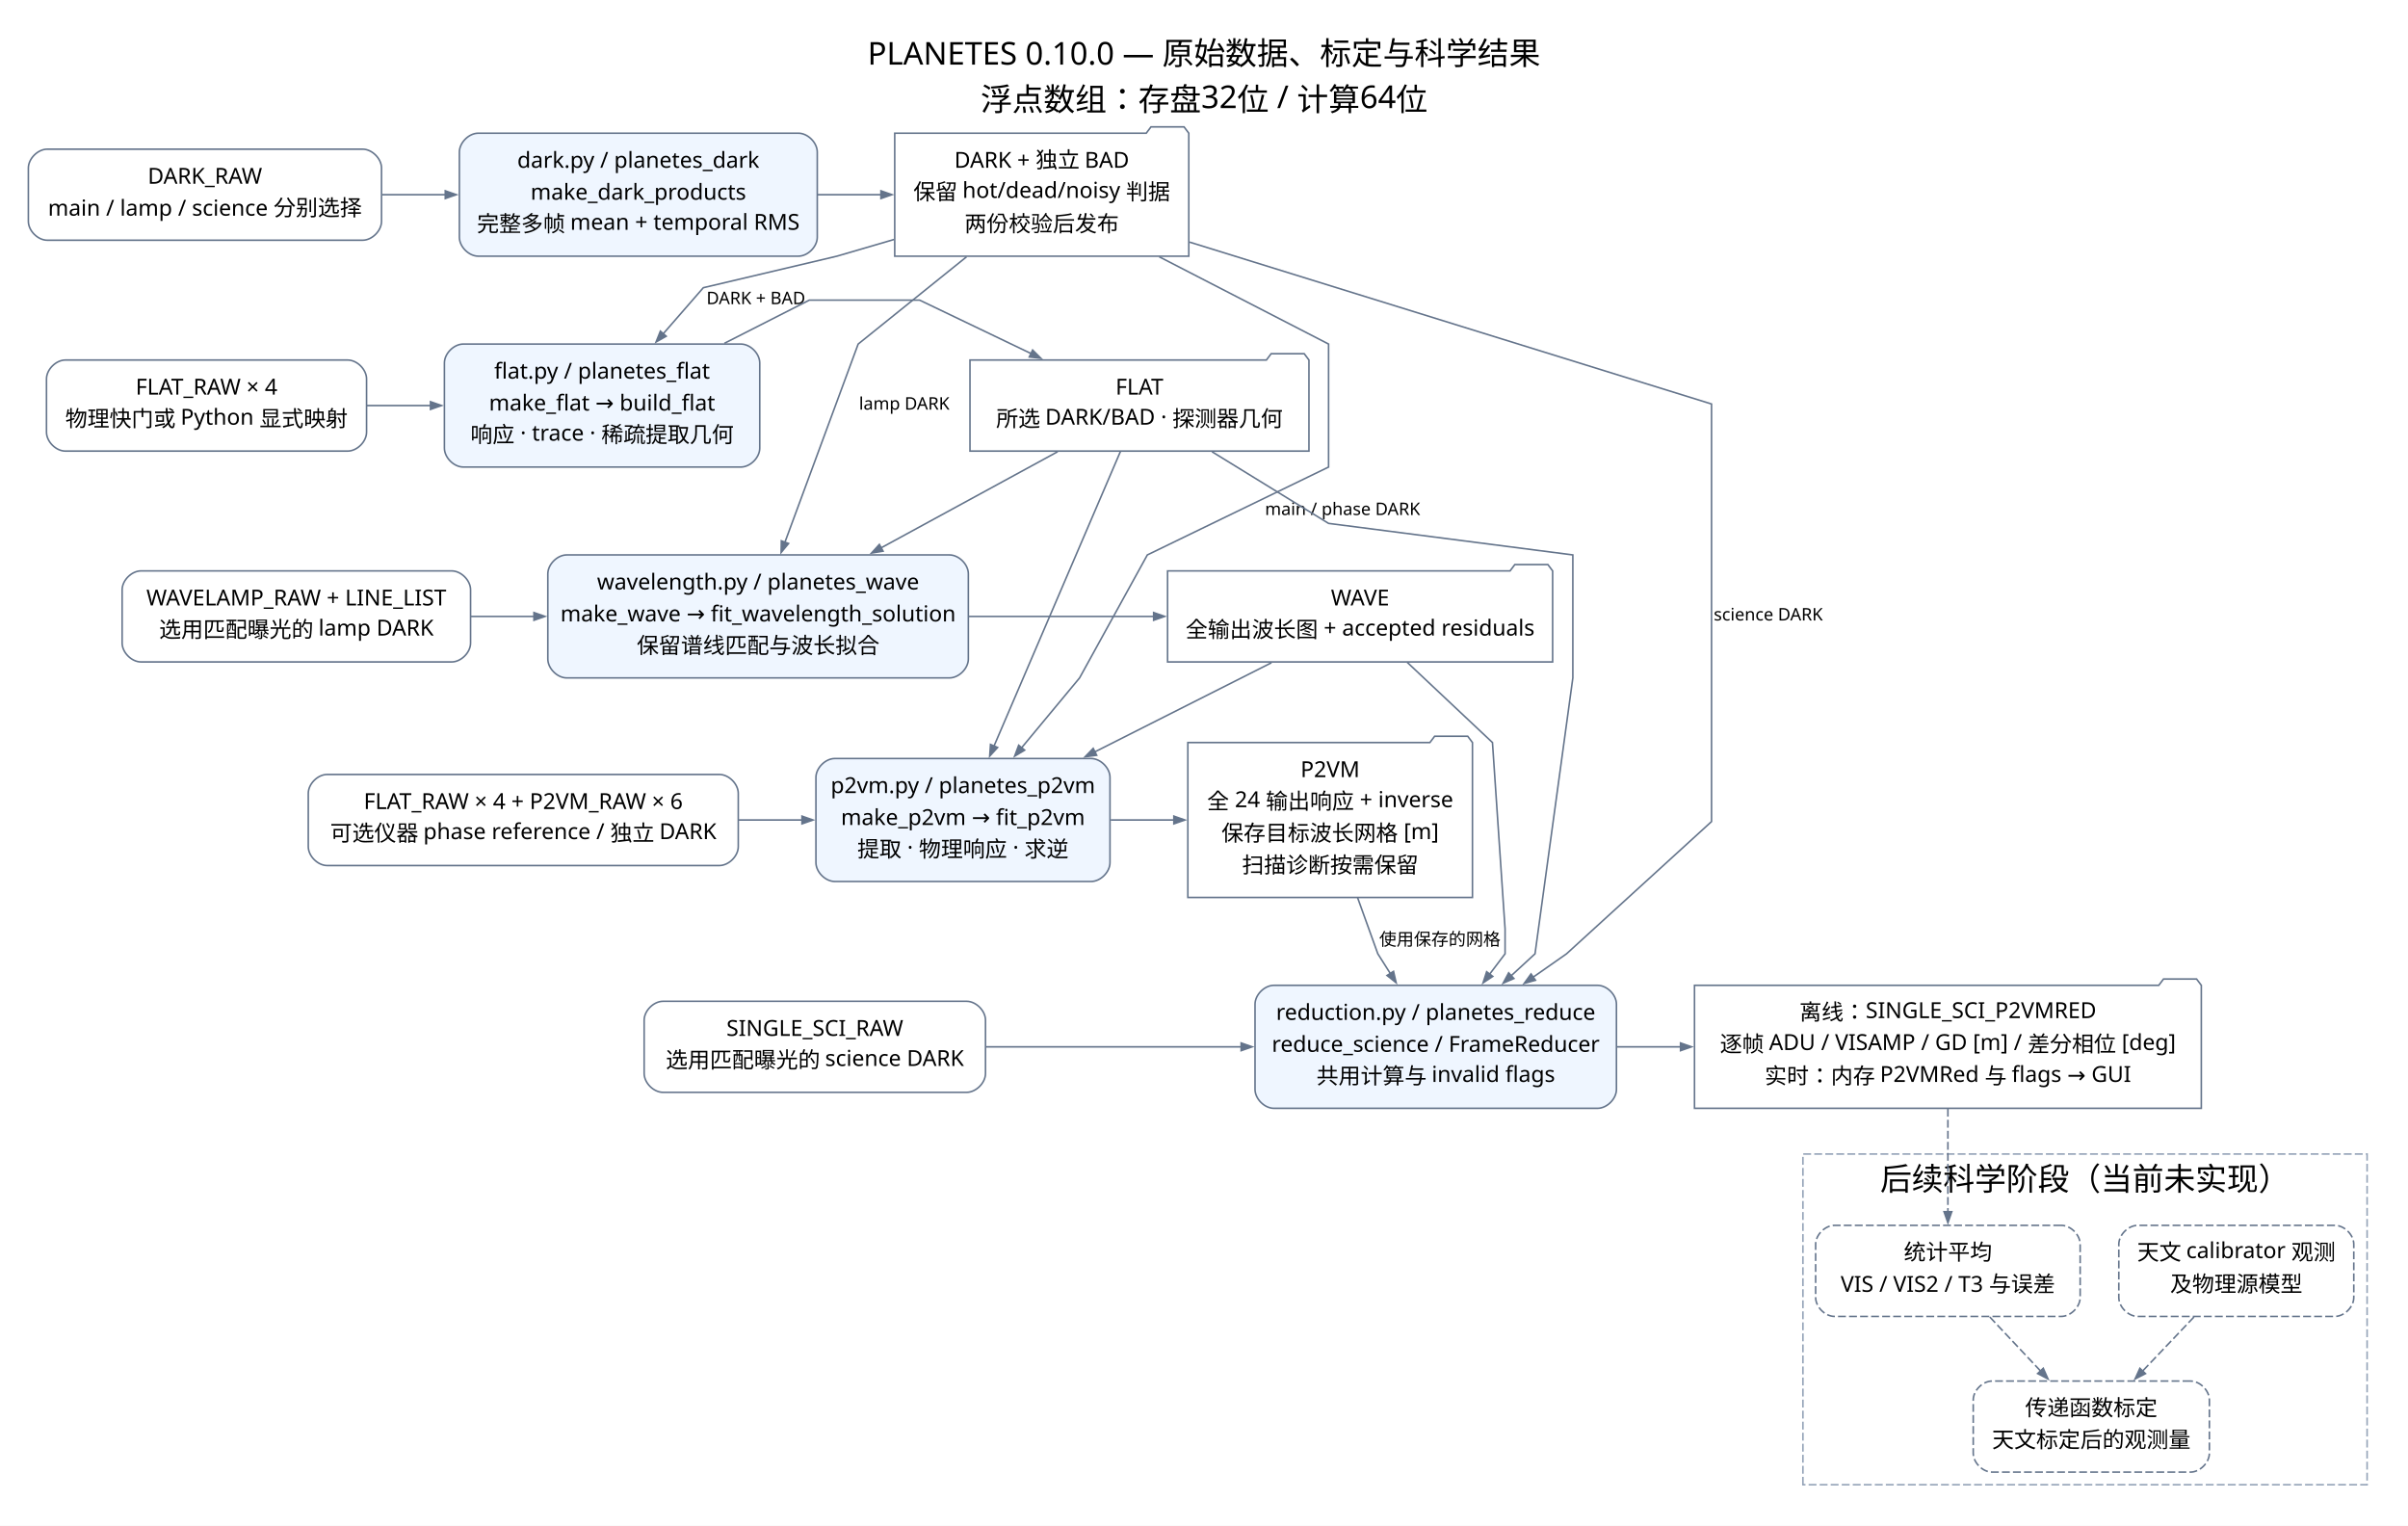
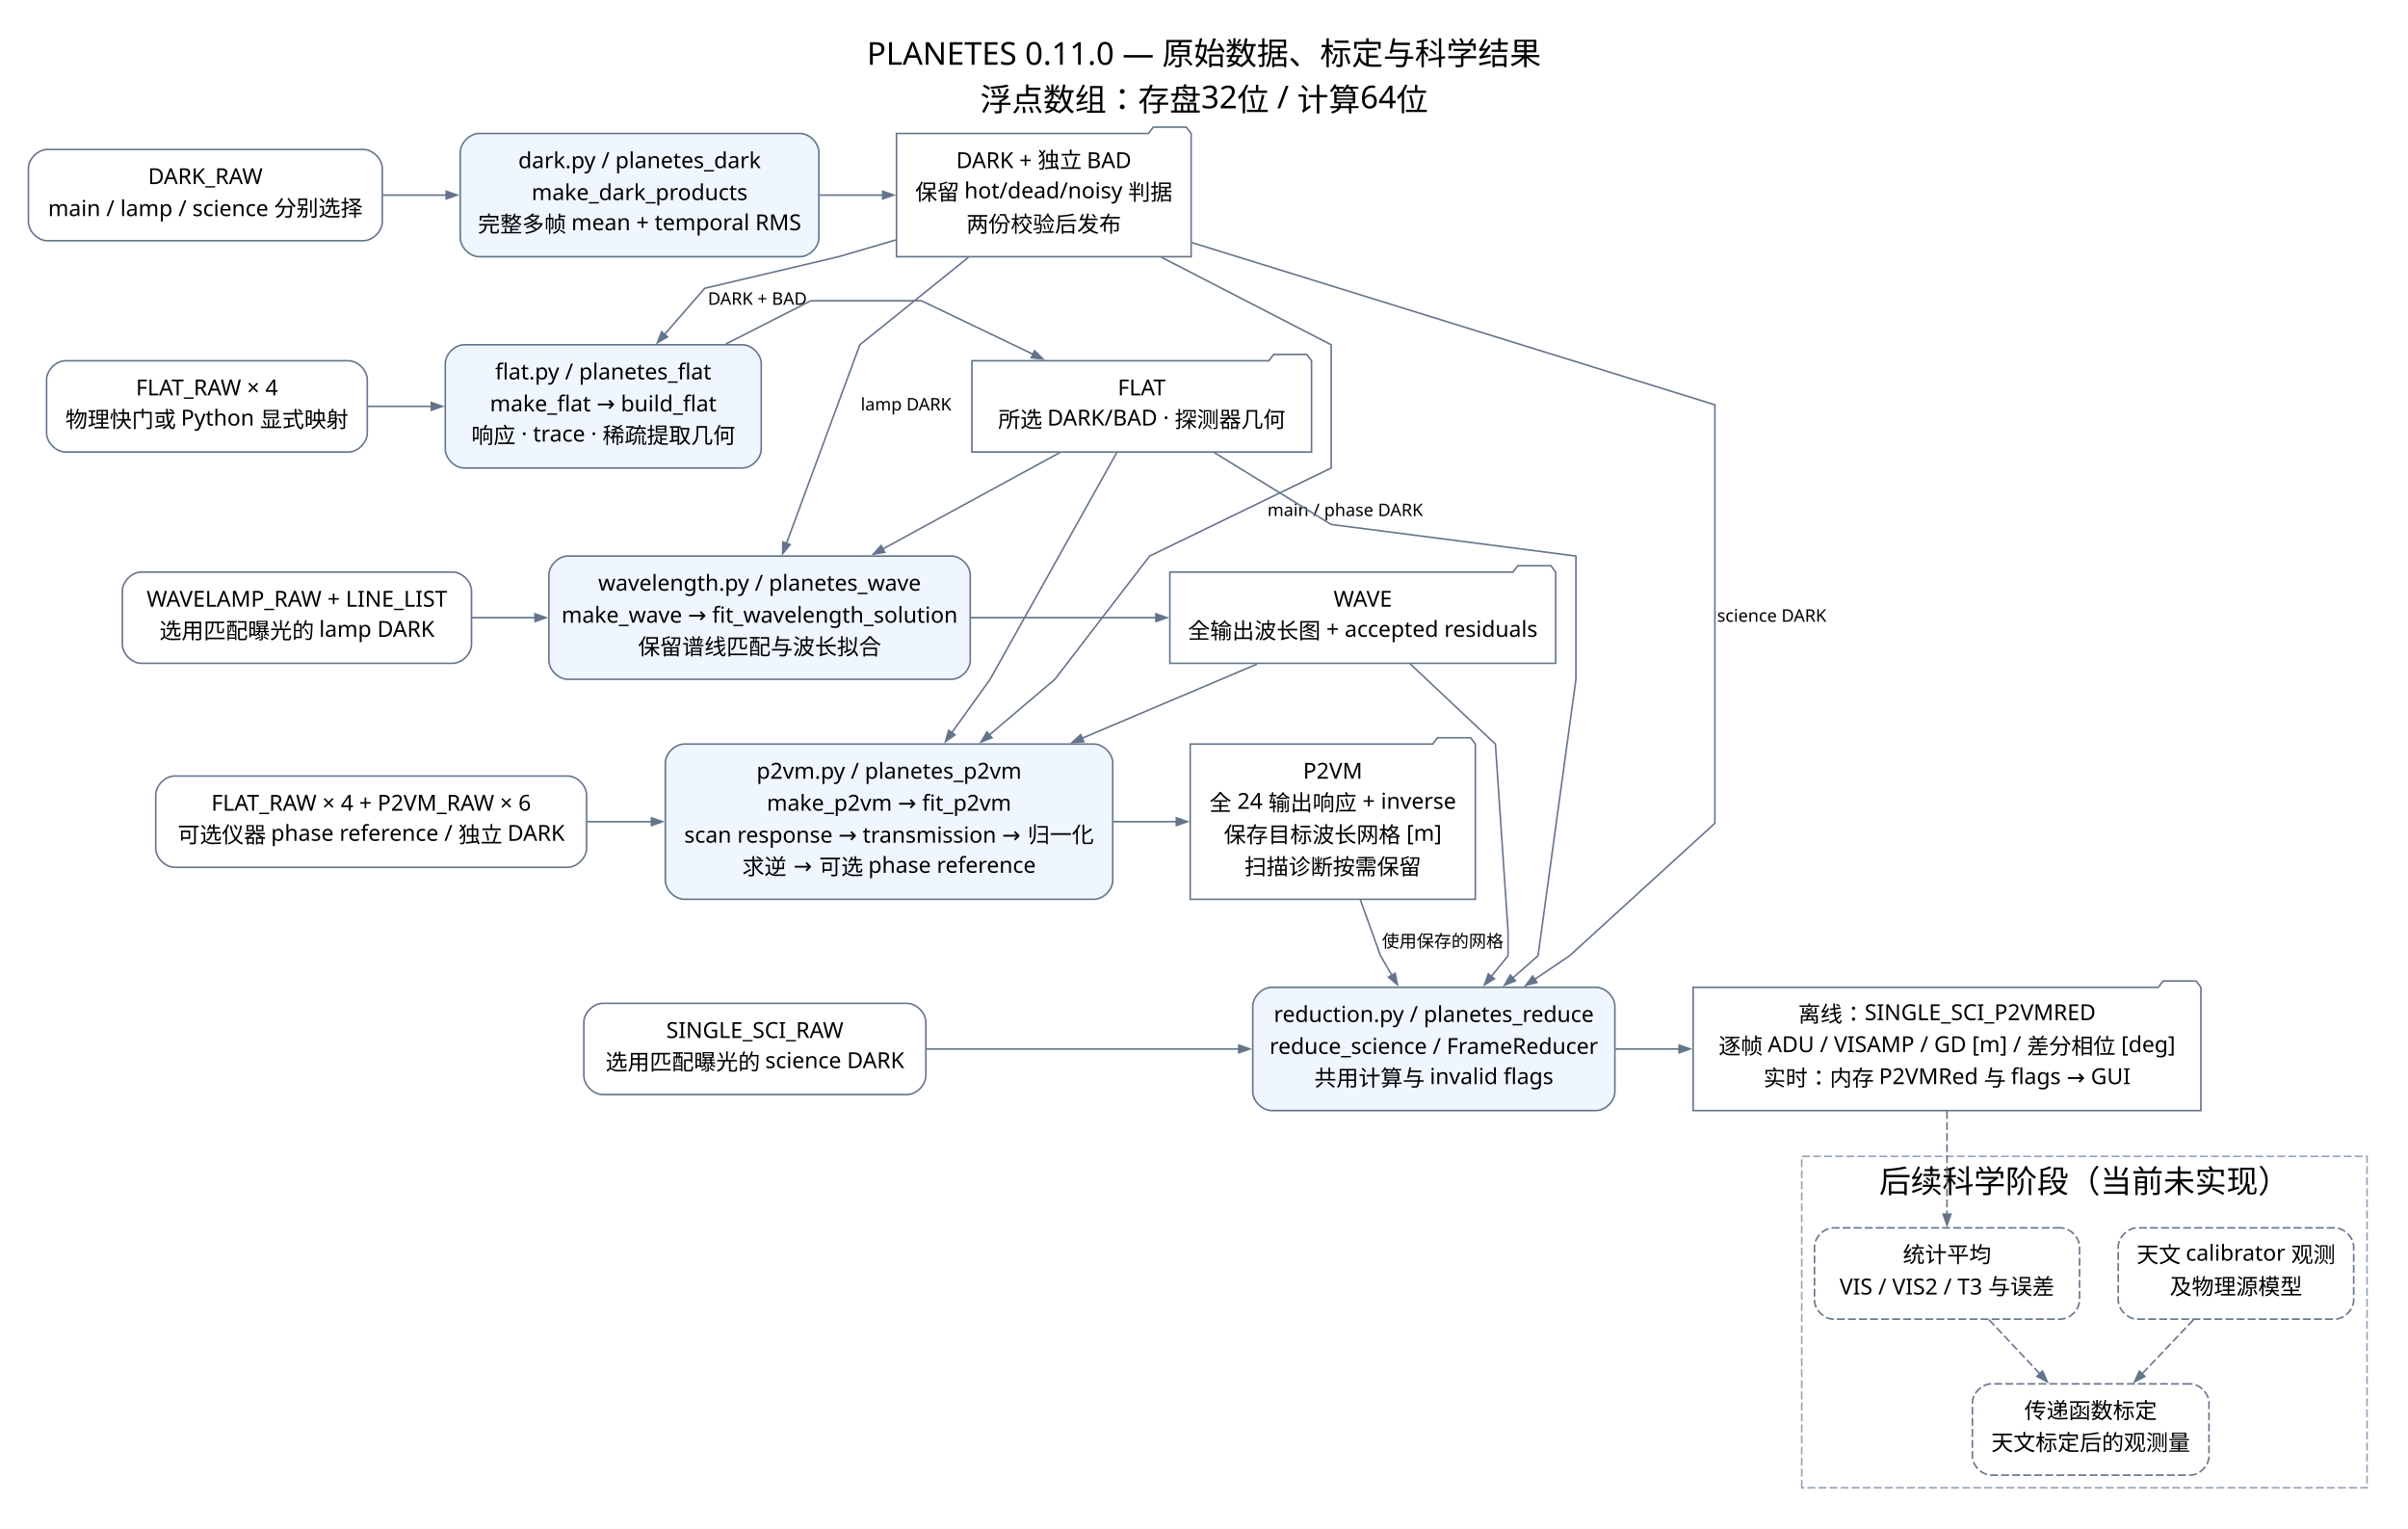
- <svg xmlns="http://www.w3.org/2000/svg" width="1528pt" height="968pt" viewBox="0.00 0.00 1528.00 968.00">
+ <svg xmlns="http://www.w3.org/2000/svg" width="1525pt" height="968pt" viewBox="0.00 0.00 1525.00 968.00">
  <g id="graph0" class="graph" transform="scale(1 1) rotate(0) translate(18 949.96)">
-     <polygon fill="white" stroke="none" points="-18,18 -18,-949.96 1510.05,-949.96 1510.05,18 -18,18" />
-     <text xml:space="preserve" text-anchor="middle" x="746.02" y="-908.96" font-family="PingFang SC" font-size="20.00">PLANETES 0.10.0 — 原始数据、标定与科学结果</text>
-     <text xml:space="preserve" text-anchor="middle" x="746.02" y="-879.71" font-family="PingFang SC" font-size="20.00">浮点数组：存盘32位 / 计算64位</text>
+     <polygon fill="white" stroke="none" points="-18,18 -18,-949.96 1507.05,-949.96 1507.05,18 -18,18" />
+     <text xml:space="preserve" text-anchor="middle" x="744.52" y="-908.96" font-family="PingFang SC" font-size="20.00">PLANETES 0.11.0 — 原始数据、标定与科学结果</text>
+     <text xml:space="preserve" text-anchor="middle" x="744.52" y="-879.71" font-family="PingFang SC" font-size="20.00">浮点数组：存盘32位 / 计算64位</text>
    <g id="clust6" class="cluster">
-       <polygon fill="white" stroke="#94a3b8" stroke-dasharray="5,2" points="1126.05,-8 1126.05,-217.81 1484.05,-217.81 1484.05,-8 1126.05,-8" />
-       <text xml:space="preserve" text-anchor="middle" x="1305.05" y="-194.81" font-family="PingFang SC" font-size="20.00">后续科学阶段（当前未实现）</text>
+       <polygon fill="white" stroke="#94a3b8" stroke-dasharray="5,2" points="1123.05,-8 1123.05,-217.81 1481.05,-217.81 1481.05,-8 1123.05,-8" />
+       <text xml:space="preserve" text-anchor="middle" x="1302.05" y="-194.81" font-family="PingFang SC" font-size="20.00">后续科学阶段（当前未实现）</text>
    </g>
    <g id="node1" class="node">
      <path fill="none" stroke="#64748b" d="M212.1,-855.33C212.1,-855.33 12,-855.33 12,-855.33 6,-855.33 0,-849.33 0,-843.33 0,-843.33 0,-809.55 0,-809.55 0,-803.55 6,-797.55 12,-797.55 12,-797.55 212.1,-797.55 212.1,-797.55 218.1,-797.55 224.1,-803.55 224.1,-809.55 224.1,-809.55 224.1,-843.33 224.1,-843.33 224.1,-849.33 218.1,-855.33 212.1,-855.33" />
      <text xml:space="preserve" text-anchor="middle" x="112.05" y="-833.39" font-family="PingFang SC" font-size="14.00">DARK_RAW</text>
      <text xml:space="preserve" text-anchor="middle" x="112.05" y="-813.14" font-family="PingFang SC" font-size="14.00">main / lamp / science 分别选择</text>
    </g>
    <g id="node2" class="node">
      <path fill="#eff6ff" stroke="#64748b" d="M488.6,-865.46C488.6,-865.46 285.5,-865.46 285.5,-865.46 279.5,-865.46 273.5,-859.46 273.5,-853.46 273.5,-853.46 273.5,-799.43 273.5,-799.43 273.5,-793.43 279.5,-787.43 285.5,-787.43 285.5,-787.43 488.6,-787.43 488.6,-787.43 494.6,-787.43 500.6,-793.43 500.6,-799.43 500.6,-799.43 500.6,-853.46 500.6,-853.46 500.6,-859.46 494.6,-865.46 488.6,-865.46" />
      <text xml:space="preserve" text-anchor="middle" x="387.05" y="-843.52" font-family="PingFang SC" font-size="14.00">dark.py / planetes_dark</text>
      <text xml:space="preserve" text-anchor="middle" x="387.05" y="-823.27" font-family="PingFang SC" font-size="14.00">make_dark_products</text>
      <text xml:space="preserve" text-anchor="middle" x="387.05" y="-803.02" font-family="PingFang SC" font-size="14.00">完整多帧 mean + temporal RMS</text>
    </g>
    <g id="edge1" class="edge">
      <path fill="none" stroke="#64748b" d="M224.52,-826.44C236.39,-826.44 251.5,-826.44 264.71,-826.44" />
      <polygon fill="#64748b" stroke="#64748b" points="264.55,-828.9 271.55,-826.45 264.55,-824 264.55,-828.9" />
    </g>
    <g id="node4" class="node">
      <path fill="none" stroke="#64748b" d="M202.6,-721.55C202.6,-721.55 23.5,-721.55 23.5,-721.55 17.5,-721.55 11.5,-715.55 11.5,-709.55 11.5,-709.55 11.5,-675.77 11.5,-675.77 11.5,-669.77 17.5,-663.77 23.5,-663.77 23.5,-663.77 202.6,-663.77 202.6,-663.77 208.6,-663.77 214.6,-669.77 214.6,-675.77 214.6,-675.77 214.6,-709.55 214.6,-709.55 214.6,-715.55 208.6,-721.55 202.6,-721.55" />
      <text xml:space="preserve" text-anchor="middle" x="113.05" y="-699.62" font-family="PingFang SC" font-size="14.00">FLAT_RAW × 4</text>
      <text xml:space="preserve" text-anchor="middle" x="113.05" y="-679.37" font-family="PingFang SC" font-size="14.00">物理快门或 Python 显式映射</text>
    </g>
    <g id="node3" class="node">
      <polygon fill="none" stroke="#64748b" points="736.35,-865.46 733.35,-869.46 712.35,-869.46 709.35,-865.46 549.75,-865.46 549.75,-787.43 736.35,-787.43 736.35,-865.46" />
      <text xml:space="preserve" text-anchor="middle" x="643.05" y="-843.52" font-family="PingFang SC" font-size="14.00">DARK + 独立 BAD</text>
      <text xml:space="preserve" text-anchor="middle" x="643.05" y="-823.27" font-family="PingFang SC" font-size="14.00">保留 hot/dead/noisy 判据</text>
      <text xml:space="preserve" text-anchor="middle" x="643.05" y="-803.02" font-family="PingFang SC" font-size="14.00">两份校验后发布</text>
    </g>
    <g id="edge2" class="edge">
      <path fill="none" stroke="#64748b" d="M500.8,-826.44C514.26,-826.44 529.87,-826.44 541.33,-826.44" />
      <polygon fill="#64748b" stroke="#64748b" points="541,-828.9 548,-826.45 541,-824 541,-828.9" />
    </g>
    <g id="node5" class="node">
      <path fill="#eff6ff" stroke="#64748b" d="M452.1,-731.68C452.1,-731.68 276,-731.68 276,-731.68 270,-731.68 264,-725.68 264,-719.68 264,-719.68 264,-665.65 264,-665.65 264,-659.65 270,-653.65 276,-653.65 276,-653.65 452.1,-653.65 452.1,-653.65 458.1,-653.65 464.1,-659.65 464.1,-665.65 464.1,-665.65 464.1,-719.68 464.1,-719.68 464.1,-725.68 458.1,-731.68 452.1,-731.68" />
      <text xml:space="preserve" text-anchor="middle" x="364.05" y="-709.74" font-family="PingFang SC" font-size="14.00">flat.py / planetes_flat</text>
      <text xml:space="preserve" text-anchor="middle" x="364.05" y="-689.49" font-family="PingFang SC" font-size="14.00">make_flat → build_flat</text>
      <text xml:space="preserve" text-anchor="middle" x="364.05" y="-669.24" font-family="PingFang SC" font-size="14.00">响应 · trace · 稀疏提取几何</text>
    </g>
    <g id="edge11" class="edge">
      <path fill="none" stroke="#64748b" d="M549.26,-798.02C528.76,-792.02 513.05,-787.43 513.05,-787.43 513.05,-787.43 428.3,-767.43 428.3,-767.43 428.3,-767.43 416.36,-753.72 402.78,-738.13" />
      <polygon fill="#64748b" stroke="#64748b" points="404.74,-736.65 398.3,-732.99 401.05,-739.87 404.74,-736.65" />
      <text xml:space="preserve" text-anchor="middle" x="461.67" y="-756.98" font-family="PingFang SC" font-size="11.00">DARK + BAD</text>
    </g>
    <g id="node8" class="node">
      <path fill="#eff6ff" stroke="#64748b" d="M584.47,-597.9C584.47,-597.9 341.62,-597.9 341.62,-597.9 335.62,-597.9 329.62,-591.9 329.62,-585.9 329.62,-585.9 329.62,-531.87 329.62,-531.87 329.62,-525.87 335.62,-519.87 341.62,-519.87 341.62,-519.87 584.47,-519.87 584.47,-519.87 590.47,-519.87 596.47,-525.87 596.47,-531.87 596.47,-531.87 596.47,-585.9 596.47,-585.9 596.47,-591.9 590.47,-597.9 584.47,-597.9" />
      <text xml:space="preserve" text-anchor="middle" x="463.05" y="-575.96" font-family="PingFang SC" font-size="14.00">wavelength.py / planetes_wave</text>
      <text xml:space="preserve" text-anchor="middle" x="463.05" y="-555.71" font-family="PingFang SC" font-size="14.00">make_wave → fit_wavelength_solution</text>
      <text xml:space="preserve" text-anchor="middle" x="463.05" y="-535.46" font-family="PingFang SC" font-size="14.00">保留谱线匹配与波长拟合</text>
    </g>
    <g id="edge12" class="edge">
      <path fill="none" stroke="#64748b" d="M595.33,-787.04C563.16,-761.14 526.55,-731.68 526.55,-731.68 526.55,-731.68 498.89,-656.85 480.08,-605.96" />
      <polygon fill="#64748b" stroke="#64748b" points="482.39,-605.15 477.67,-599.43 477.8,-606.85 482.39,-605.15" />
      <text xml:space="preserve" text-anchor="middle" x="555.8" y="-690.09" font-family="PingFang SC" font-size="11.00">lamp DARK</text>
    </g>
    <g id="node11" class="node">
-       <path fill="#eff6ff" stroke="#64748b" d="M674.35,-468.74C674.35,-468.74 511.75,-468.74 511.75,-468.74 505.75,-468.74 499.75,-462.74 499.75,-456.74 499.75,-456.74 499.75,-402.71 499.75,-402.71 499.75,-396.71 505.75,-390.71 511.75,-390.71 511.75,-390.71 674.35,-390.71 674.35,-390.71 680.35,-390.71 686.35,-396.71 686.35,-402.71 686.35,-402.71 686.35,-456.74 686.35,-456.74 686.35,-462.74 680.35,-468.74 674.35,-468.74" />
-       <text xml:space="preserve" text-anchor="middle" x="593.05" y="-446.8" font-family="PingFang SC" font-size="14.00">p2vm.py / planetes_p2vm</text>
-       <text xml:space="preserve" text-anchor="middle" x="593.05" y="-426.55" font-family="PingFang SC" font-size="14.00">make_p2vm → fit_p2vm</text>
-       <text xml:space="preserve" text-anchor="middle" x="593.05" y="-406.3" font-family="PingFang SC" font-size="14.00">提取 · 物理响应 · 求逆</text>
+       <path fill="#eff6ff" stroke="#64748b" d="M674.72,-478.87C674.72,-478.87 415.37,-478.87 415.37,-478.87 409.37,-478.87 403.37,-472.87 403.37,-466.87 403.37,-466.87 403.37,-392.59 403.37,-392.59 403.37,-386.59 409.37,-380.59 415.37,-380.59 415.37,-380.59 674.72,-380.59 674.72,-380.59 680.72,-380.59 686.72,-386.59 686.72,-392.59 686.72,-392.59 686.72,-466.87 686.72,-466.87 686.72,-472.87 680.72,-478.87 674.72,-478.87" />
+       <text xml:space="preserve" text-anchor="middle" x="545.05" y="-456.93" font-family="PingFang SC" font-size="14.00">p2vm.py / planetes_p2vm</text>
+       <text xml:space="preserve" text-anchor="middle" x="545.05" y="-436.68" font-family="PingFang SC" font-size="14.00">make_p2vm → fit_p2vm</text>
+       <text xml:space="preserve" text-anchor="middle" x="545.05" y="-416.43" font-family="PingFang SC" font-size="14.00">scan response → transmission → 归一化</text>
+       <text xml:space="preserve" text-anchor="middle" x="545.05" y="-396.18" font-family="PingFang SC" font-size="14.00">求逆 → 可选 phase reference</text>
    </g>
    <g id="edge13" class="edge">
-       <path fill="none" stroke="#64748b" d="M717.6,-787.04C767.86,-761.14 825.05,-731.68 825.05,-731.68 825.05,-731.68 825.05,-653.65 825.05,-653.65 825.05,-653.65 710.05,-597.9 710.05,-597.9 710.05,-597.9 667.05,-519.87 667.05,-519.87 667.05,-519.87 648.56,-497.6 630.06,-475.32" />
-       <polygon fill="#64748b" stroke="#64748b" points="632.19,-474.04 625.83,-470.22 628.41,-477.17 632.19,-474.04" />
+       <path fill="none" stroke="#64748b" d="M717.6,-787.04C767.86,-761.14 825.05,-731.68 825.05,-731.68 825.05,-731.68 825.05,-653.65 825.05,-653.65 825.05,-653.65 710.05,-597.9 710.05,-597.9 710.05,-597.9 650.05,-519.87 650.05,-519.87 650.05,-519.87 630.61,-503.37 608.46,-484.57" />
+       <polygon fill="#64748b" stroke="#64748b" points="610.23,-482.85 603.31,-480.19 607.06,-486.59 610.23,-482.85" />
      <text xml:space="preserve" text-anchor="middle" x="833.92" y="-623.2" font-family="PingFang SC" font-size="11.00">main / phase DARK</text>
    </g>
    <g id="node14" class="node">
-       <path fill="#eff6ff" stroke="#64748b" d="M995.72,-324.84C995.72,-324.84 790.38,-324.84 790.38,-324.84 784.38,-324.84 778.38,-318.84 778.38,-312.84 778.38,-312.84 778.38,-258.81 778.38,-258.81 778.38,-252.81 784.38,-246.81 790.38,-246.81 790.38,-246.81 995.72,-246.81 995.72,-246.81 1001.72,-246.81 1007.72,-252.81 1007.72,-258.81 1007.72,-258.81 1007.72,-312.84 1007.72,-312.84 1007.72,-318.84 1001.72,-324.84 995.72,-324.84" />
-       <text xml:space="preserve" text-anchor="middle" x="893.05" y="-302.9" font-family="PingFang SC" font-size="14.00">reduction.py / planetes_reduce</text>
-       <text xml:space="preserve" text-anchor="middle" x="893.05" y="-282.65" font-family="PingFang SC" font-size="14.00">reduce_science / FrameReducer</text>
-       <text xml:space="preserve" text-anchor="middle" x="893.05" y="-262.4" font-family="PingFang SC" font-size="14.00">共用计算与 invalid flags</text>
+       <path fill="#eff6ff" stroke="#64748b" d="M992.72,-324.84C992.72,-324.84 787.38,-324.84 787.38,-324.84 781.38,-324.84 775.38,-318.84 775.38,-312.84 775.38,-312.84 775.38,-258.81 775.38,-258.81 775.38,-252.81 781.38,-246.81 787.38,-246.81 787.38,-246.81 992.72,-246.81 992.72,-246.81 998.72,-246.81 1004.72,-252.81 1004.72,-258.81 1004.72,-258.81 1004.72,-312.84 1004.72,-312.84 1004.72,-318.84 998.72,-324.84 992.72,-324.84" />
+       <text xml:space="preserve" text-anchor="middle" x="890.05" y="-302.9" font-family="PingFang SC" font-size="14.00">reduction.py / planetes_reduce</text>
+       <text xml:space="preserve" text-anchor="middle" x="890.05" y="-282.65" font-family="PingFang SC" font-size="14.00">reduce_science / FrameReducer</text>
+       <text xml:space="preserve" text-anchor="middle" x="890.05" y="-262.4" font-family="PingFang SC" font-size="14.00">共用计算与 invalid flags</text>
    </g>
    <g id="edge14" class="edge">
-       <path fill="none" stroke="#64748b" d="M736.84,-796.36C862,-757.55 1068.05,-693.66 1068.05,-693.66 1068.05,-693.66 1068.05,-693.66 1068.05,-428.73 1068.05,-428.73 976.05,-344.84 976.05,-344.84 976.05,-344.84 966.87,-338.42 954.61,-329.85" />
-       <polygon fill="#64748b" stroke="#64748b" points="956.33,-328.07 949.19,-326.07 953.52,-332.08 956.33,-328.07" />
+       <path fill="none" stroke="#64748b" d="M736.84,-796.36C862,-757.55 1068.05,-693.66 1068.05,-693.66 1068.05,-693.66 1068.05,-693.66 1068.05,-428.73 1068.05,-428.73 976.05,-344.84 976.05,-344.84 976.05,-344.84 966.53,-338.42 953.83,-329.85" />
+       <polygon fill="#64748b" stroke="#64748b" points="955.36,-327.93 948.19,-326.05 952.62,-331.99 955.36,-327.93" />
      <text xml:space="preserve" text-anchor="middle" x="1104.05" y="-556.31" font-family="PingFang SC" font-size="11.00">science DARK</text>
    </g>
    <g id="edge3" class="edge">
      <path fill="none" stroke="#64748b" d="M214.87,-692.66C226.66,-692.66 242.2,-692.66 255.18,-692.66" />
      <polygon fill="#64748b" stroke="#64748b" points="255.17,-695.12 262.17,-692.67 255.17,-690.22 255.17,-695.12" />
    </g>
    <g id="node7" class="node">
      <path fill="none" stroke="#64748b" d="M268.6,-587.77C268.6,-587.77 71.5,-587.77 71.5,-587.77 65.5,-587.77 59.5,-581.77 59.5,-575.77 59.5,-575.77 59.5,-542 59.5,-542 59.5,-536 65.5,-530 71.5,-530 71.5,-530 268.6,-530 268.6,-530 274.6,-530 280.6,-536 280.6,-542 280.6,-542 280.6,-575.77 280.6,-575.77 280.6,-581.77 274.6,-587.77 268.6,-587.77" />
      <text xml:space="preserve" text-anchor="middle" x="170.05" y="-565.84" font-family="PingFang SC" font-size="14.00">WAVELAMP_RAW + LINE_LIST</text>
      <text xml:space="preserve" text-anchor="middle" x="170.05" y="-545.59" font-family="PingFang SC" font-size="14.00">选用匹配曝光的 lamp DARK</text>
    </g>
    <g id="node6" class="node">
      <polygon fill="none" stroke="#64748b" points="812.6,-721.55 809.6,-725.55 788.6,-725.55 785.6,-721.55 597.5,-721.55 597.5,-663.77 812.6,-663.77 812.6,-721.55" />
      <text xml:space="preserve" text-anchor="middle" x="705.05" y="-699.62" font-family="PingFang SC" font-size="14.00">FLAT</text>
      <text xml:space="preserve" text-anchor="middle" x="705.05" y="-679.37" font-family="PingFang SC" font-size="14.00">所选 DARK/BAD · 探测器几何</text>
    </g>
    <g id="edge4" class="edge">
      <path fill="none" stroke="#64748b" d="M441.68,-732.16C470.15,-746.64 495.55,-759.55 495.55,-759.55 495.55,-759.55 565.55,-759.55 565.55,-759.55 565.55,-759.55 601.14,-742.49 636.36,-725.6" />
      <polygon fill="#64748b" stroke="#64748b" points="637.25,-727.89 642.5,-722.66 635.13,-723.48 637.25,-727.89" />
    </g>
    <g id="edge15" class="edge">
      <path fill="none" stroke="#64748b" d="M653.13,-663.39C620.45,-645.6 577.66,-622.3 540.96,-602.31" />
      <polygon fill="#64748b" stroke="#64748b" points="542.35,-600.28 535.03,-599.08 540.01,-604.58 542.35,-600.28" />
    </g>
    <g id="edge16" class="edge">
-       <path fill="none" stroke="#64748b" d="M692.96,-663.49C673.71,-618.65 635.92,-530.61 612.73,-476.59" />
-       <polygon fill="#64748b" stroke="#64748b" points="615.03,-475.73 610.02,-470.27 610.53,-477.67 615.03,-475.73" />
+       <path fill="none" stroke="#64748b" d="M689.2,-663.3C661.93,-614.5 609.05,-519.87 609.05,-519.87 609.05,-519.87 597.8,-504.2 584.74,-486.01" />
+       <polygon fill="#64748b" stroke="#64748b" points="586.81,-484.7 580.74,-480.44 582.83,-487.56 586.81,-484.7" />
    </g>
    <g id="edge17" class="edge">
-       <path fill="none" stroke="#64748b" d="M751.1,-663.36C784.94,-642.55 825.05,-617.9 825.05,-617.9 825.05,-617.9 980.05,-597.9 980.05,-597.9 980.05,-597.9 980.05,-519.87 980.05,-519.87 980.05,-519.87 956.05,-344.84 956.05,-344.84 956.05,-344.84 949.58,-338.88 940.79,-330.79" />
-       <polygon fill="#64748b" stroke="#64748b" points="942.64,-329.16 935.83,-326.22 939.32,-332.77 942.64,-329.16" />
+       <path fill="none" stroke="#64748b" d="M751.1,-663.36C784.94,-642.55 825.05,-617.9 825.05,-617.9 825.05,-617.9 980.05,-597.9 980.05,-597.9 980.05,-597.9 980.05,-519.87 980.05,-519.87 980.05,-519.87 956.05,-344.84 956.05,-344.84 956.05,-344.84 949.27,-338.88 940.06,-330.79" />
+       <polygon fill="#64748b" stroke="#64748b" points="941.72,-328.98 934.84,-326.2 938.48,-332.66 941.72,-328.98" />
    </g>
    <g id="edge5" class="edge">
      <path fill="none" stroke="#64748b" d="M280.89,-558.88C291.25,-558.88 306.31,-558.88 320.87,-558.88" />
      <polygon fill="#64748b" stroke="#64748b" points="320.82,-561.34 327.82,-558.89 320.82,-556.44 320.82,-561.34" />
    </g>
    <g id="node10" class="node">
-       <path fill="none" stroke="#64748b" d="M438.47,-458.62C438.47,-458.62 189.62,-458.62 189.62,-458.62 183.62,-458.62 177.62,-452.62 177.62,-446.62 177.62,-446.62 177.62,-412.84 177.62,-412.84 177.62,-406.84 183.62,-400.84 189.62,-400.84 189.62,-400.84 438.47,-400.84 438.47,-400.84 444.47,-400.84 450.47,-406.84 450.47,-412.84 450.47,-412.84 450.47,-446.62 450.47,-446.62 450.47,-452.62 444.47,-458.62 438.47,-458.62" />
-       <text xml:space="preserve" text-anchor="middle" x="314.05" y="-436.68" font-family="PingFang SC" font-size="14.00">FLAT_RAW × 4 + P2VM_RAW × 6</text>
-       <text xml:space="preserve" text-anchor="middle" x="314.05" y="-416.43" font-family="PingFang SC" font-size="14.00">可选仪器 phase reference / 独立 DARK</text>
+       <path fill="none" stroke="#64748b" d="M341.47,-458.62C341.47,-458.62 92.62,-458.62 92.62,-458.62 86.62,-458.62 80.62,-452.62 80.62,-446.62 80.62,-446.62 80.62,-412.84 80.62,-412.84 80.62,-406.84 86.62,-400.84 92.62,-400.84 92.62,-400.84 341.47,-400.84 341.47,-400.84 347.47,-400.84 353.47,-406.84 353.47,-412.84 353.47,-412.84 353.47,-446.62 353.47,-446.62 353.47,-452.62 347.47,-458.62 341.47,-458.62" />
+       <text xml:space="preserve" text-anchor="middle" x="217.05" y="-436.68" font-family="PingFang SC" font-size="14.00">FLAT_RAW × 4 + P2VM_RAW × 6</text>
+       <text xml:space="preserve" text-anchor="middle" x="217.05" y="-416.43" font-family="PingFang SC" font-size="14.00">可选仪器 phase reference / 独立 DARK</text>
    </g>
    <g id="node9" class="node">
      <polygon fill="none" stroke="#64748b" points="967.22,-587.77 964.22,-591.77 943.22,-591.77 940.22,-587.77 722.88,-587.77 722.88,-530 967.22,-530 967.22,-587.77" />
      <text xml:space="preserve" text-anchor="middle" x="845.05" y="-565.84" font-family="PingFang SC" font-size="14.00">WAVE</text>
      <text xml:space="preserve" text-anchor="middle" x="845.05" y="-545.59" font-family="PingFang SC" font-size="14.00">全输出波长图 + accepted residuals</text>
    </g>
    <g id="edge6" class="edge">
      <path fill="none" stroke="#64748b" d="M596.87,-558.88C618.77,-558.88 689.75,-558.88 714.3,-558.88" />
      <polygon fill="#64748b" stroke="#64748b" points="714.04,-561.34 721.04,-558.89 714.04,-556.44 714.04,-561.34" />
    </g>
    <g id="edge18" class="edge">
-       <path fill="none" stroke="#64748b" d="M788.81,-529.51C755.76,-512.83 713.37,-491.44 676.49,-472.83" />
-       <polygon fill="#64748b" stroke="#64748b" points="677.89,-470.8 670.54,-469.83 675.69,-475.17 677.89,-470.8" />
+       <path fill="none" stroke="#64748b" d="M778.1,-529.51C745.39,-515.65 705,-498.53 667.08,-482.45" />
+       <polygon fill="#64748b" stroke="#64748b" points="668.33,-480.32 660.93,-479.84 666.41,-484.83 668.33,-480.32" />
    </g>
    <g id="edge19" class="edge">
-       <path fill="none" stroke="#64748b" d="M874.9,-529.8C899.05,-507.09 929.05,-478.87 929.05,-478.87 929.05,-478.87 937.05,-360.59 937.05,-360.59 937.05,-360.59 937.05,-344.84 937.05,-344.84 937.05,-344.84 932.95,-339.44 927.26,-331.93" />
-       <polygon fill="#64748b" stroke="#64748b" points="929.25,-330.5 923.07,-326.4 925.35,-333.46 929.25,-330.5" />
+       <path fill="none" stroke="#64748b" d="M874.9,-529.8C899.05,-507.09 929.05,-478.87 929.05,-478.87 929.05,-478.87 937.05,-360.59 937.05,-360.59 937.05,-360.59 937.05,-344.84 937.05,-344.84 937.05,-344.84 932.5,-339.22 926.22,-331.48" />
+       <polygon fill="#64748b" stroke="#64748b" points="928.4,-330.27 922.09,-326.37 924.59,-333.36 928.4,-330.27" />
    </g>
    <g id="edge7" class="edge">
-       <path fill="none" stroke="#64748b" d="M450.83,-429.73C466.03,-429.73 481.62,-429.73 491.07,-429.73" />
-       <polygon fill="#64748b" stroke="#64748b" points="490.9,-432.18 497.9,-429.73 490.9,-427.28 490.9,-432.18" />
+       <path fill="none" stroke="#64748b" d="M353.97,-429.73C366.34,-429.73 381.17,-429.73 394.79,-429.73" />
+       <polygon fill="#64748b" stroke="#64748b" points="394.57,-432.18 401.57,-429.73 394.57,-427.28 394.57,-432.18" />
    </g>
    <g id="node13" class="node">
-       <path fill="none" stroke="#64748b" d="M595.35,-314.71C595.35,-314.71 402.75,-314.71 402.75,-314.71 396.75,-314.71 390.75,-308.71 390.75,-302.71 390.75,-302.71 390.75,-268.94 390.75,-268.94 390.75,-262.94 396.75,-256.94 402.75,-256.94 402.75,-256.94 595.35,-256.94 595.35,-256.94 601.35,-256.94 607.35,-262.94 607.35,-268.94 607.35,-268.94 607.35,-302.71 607.35,-302.71 607.35,-308.71 601.35,-314.71 595.35,-314.71" />
-       <text xml:space="preserve" text-anchor="middle" x="499.05" y="-292.77" font-family="PingFang SC" font-size="14.00">SINGLE_SCI_RAW</text>
-       <text xml:space="preserve" text-anchor="middle" x="499.05" y="-272.52" font-family="PingFang SC" font-size="14.00">选用匹配曝光的 science DARK</text>
+       <path fill="none" stroke="#64748b" d="M556.35,-314.71C556.35,-314.71 363.75,-314.71 363.75,-314.71 357.75,-314.71 351.75,-308.71 351.75,-302.71 351.75,-302.71 351.75,-268.94 351.75,-268.94 351.75,-262.94 357.75,-256.94 363.75,-256.94 363.75,-256.94 556.35,-256.94 556.35,-256.94 562.35,-256.94 568.35,-262.94 568.35,-268.94 568.35,-268.94 568.35,-302.71 568.35,-302.71 568.35,-308.71 562.35,-314.71 556.35,-314.71" />
+       <text xml:space="preserve" text-anchor="middle" x="460.05" y="-292.77" font-family="PingFang SC" font-size="14.00">SINGLE_SCI_RAW</text>
+       <text xml:space="preserve" text-anchor="middle" x="460.05" y="-272.52" font-family="PingFang SC" font-size="14.00">选用匹配曝光的 science DARK</text>
    </g>
    <g id="node12" class="node">
      <polygon fill="none" stroke="#64748b" points="916.35,-478.87 913.35,-482.87 892.35,-482.87 889.35,-478.87 735.75,-478.87 735.75,-380.59 916.35,-380.59 916.35,-478.87" />
      <text xml:space="preserve" text-anchor="middle" x="826.05" y="-456.93" font-family="PingFang SC" font-size="14.00">P2VM</text>
      <text xml:space="preserve" text-anchor="middle" x="826.05" y="-436.68" font-family="PingFang SC" font-size="14.00">全 24 输出响应 + inverse</text>
      <text xml:space="preserve" text-anchor="middle" x="826.05" y="-416.43" font-family="PingFang SC" font-size="14.00">保存目标波长网格 [m]</text>
      <text xml:space="preserve" text-anchor="middle" x="826.05" y="-396.18" font-family="PingFang SC" font-size="14.00">扫描诊断按需保留</text>
    </g>
    <g id="edge8" class="edge">
-       <path fill="none" stroke="#64748b" d="M686.81,-429.73C698.51,-429.73 714.45,-429.73 727.19,-429.73" />
-       <polygon fill="#64748b" stroke="#64748b" points="726.88,-432.18 733.88,-429.73 726.88,-427.28 726.88,-432.18" />
+       <path fill="none" stroke="#64748b" d="M687.2,-429.73C702.73,-429.73 718.02,-429.73 727.2,-429.73" />
+       <polygon fill="#64748b" stroke="#64748b" points="726.99,-432.18 733.99,-429.73 726.99,-427.28 726.99,-432.18" />
    </g>
    <g id="edge20" class="edge">
-       <path fill="none" stroke="#64748b" d="M843.47,-380.42C850.2,-361.77 856.3,-344.84 856.3,-344.84 856.3,-344.84 859.59,-339.65 864.2,-332.38" />
-       <polygon fill="#64748b" stroke="#64748b" points="866.26,-333.7 867.93,-326.48 862.12,-331.08 866.26,-333.7" />
+       <path fill="none" stroke="#64748b" d="M843.47,-380.42C850.2,-361.77 856.3,-344.84 856.3,-344.84 856.3,-344.84 859.32,-339.65 863.55,-332.38" />
+       <polygon fill="#64748b" stroke="#64748b" points="865.56,-333.79 866.97,-326.51 861.33,-331.33 865.56,-333.79" />
      <text xml:space="preserve" text-anchor="middle" x="895.67" y="-350.14" font-family="PingFang SC" font-size="11.00">使用保存的网格</text>
    </g>
    <g id="edge9" class="edge">
-       <path fill="none" stroke="#64748b" d="M607.81,-285.82C621.25,-285.82 630.38,-285.82 630.38,-285.82 630.38,-285.82 761.72,-285.82 761.72,-285.82 761.72,-285.82 764.74,-285.82 769.87,-285.82" />
-       <polygon fill="#64748b" stroke="#64748b" points="769.57,-288.28 776.57,-285.83 769.57,-283.38 769.57,-288.28" />
+       <path fill="none" stroke="#64748b" d="M568.69,-285.82C588.68,-285.82 603.38,-285.82 603.38,-285.82 603.38,-285.82 746.72,-285.82 746.72,-285.82 746.72,-285.82 754.56,-285.82 766.58,-285.82" />
+       <polygon fill="#64748b" stroke="#64748b" points="766.52,-288.28 773.52,-285.83 766.52,-283.38 766.52,-288.28" />
    </g>
    <g id="node15" class="node">
-       <polygon fill="none" stroke="#64748b" points="1378.85,-324.84 1375.85,-328.84 1354.85,-328.84 1351.85,-324.84 1057.25,-324.84 1057.25,-246.81 1378.85,-246.81 1378.85,-324.84" />
-       <text xml:space="preserve" text-anchor="middle" x="1218.05" y="-302.9" font-family="PingFang SC" font-size="14.00">离线：SINGLE_SCI_P2VMRED</text>
-       <text xml:space="preserve" text-anchor="middle" x="1218.05" y="-282.65" font-family="PingFang SC" font-size="14.00">逐帧 ADU / VISAMP / GD [m] / 差分相位 [deg]</text>
-       <text xml:space="preserve" text-anchor="middle" x="1218.05" y="-262.4" font-family="PingFang SC" font-size="14.00">实时：内存 P2VMRed 与 flags → GUI</text>
+       <polygon fill="none" stroke="#64748b" points="1375.85,-324.84 1372.85,-328.84 1351.85,-328.84 1348.85,-324.84 1054.25,-324.84 1054.25,-246.81 1375.85,-246.81 1375.85,-324.84" />
+       <text xml:space="preserve" text-anchor="middle" x="1215.05" y="-302.9" font-family="PingFang SC" font-size="14.00">离线：SINGLE_SCI_P2VMRED</text>
+       <text xml:space="preserve" text-anchor="middle" x="1215.05" y="-282.65" font-family="PingFang SC" font-size="14.00">逐帧 ADU / VISAMP / GD [m] / 差分相位 [deg]</text>
+       <text xml:space="preserve" text-anchor="middle" x="1215.05" y="-262.4" font-family="PingFang SC" font-size="14.00">实时：内存 P2VMRed 与 flags → GUI</text>
    </g>
    <g id="edge10" class="edge">
-       <path fill="none" stroke="#64748b" d="M1008.16,-285.82C1016.72,-285.82 1032.33,-285.82 1048.78,-285.82" />
-       <polygon fill="#64748b" stroke="#64748b" points="1048.38,-288.28 1055.38,-285.83 1048.38,-283.38 1048.38,-288.28" />
+       <path fill="none" stroke="#64748b" d="M1005.16,-285.82C1013.72,-285.82 1029.33,-285.82 1045.78,-285.82" />
+       <polygon fill="#64748b" stroke="#64748b" points="1045.38,-288.28 1052.38,-285.83 1045.38,-283.38 1045.38,-288.28" />
    </g>
    <g id="node16" class="node">
-       <path fill="none" stroke="#64748b" stroke-dasharray="5,2" d="M1289.97,-172.56C1289.97,-172.56 1146.12,-172.56 1146.12,-172.56 1140.12,-172.56 1134.12,-166.56 1134.12,-160.56 1134.12,-160.56 1134.12,-126.78 1134.12,-126.78 1134.12,-120.78 1140.12,-114.78 1146.12,-114.78 1146.12,-114.78 1289.97,-114.78 1289.97,-114.78 1295.97,-114.78 1301.97,-120.78 1301.97,-126.78 1301.97,-126.78 1301.97,-160.56 1301.97,-160.56 1301.97,-166.56 1295.97,-172.56 1289.97,-172.56" />
-       <text xml:space="preserve" text-anchor="middle" x="1218.05" y="-150.62" font-family="PingFang SC" font-size="14.00">统计平均</text>
-       <text xml:space="preserve" text-anchor="middle" x="1218.05" y="-130.37" font-family="PingFang SC" font-size="14.00">VIS / VIS2 / T3 与误差</text>
+       <path fill="none" stroke="#64748b" stroke-dasharray="5,2" d="M1286.97,-172.56C1286.97,-172.56 1143.12,-172.56 1143.12,-172.56 1137.12,-172.56 1131.12,-166.56 1131.12,-160.56 1131.12,-160.56 1131.12,-126.78 1131.12,-126.78 1131.12,-120.78 1137.12,-114.78 1143.12,-114.78 1143.12,-114.78 1286.97,-114.78 1286.97,-114.78 1292.97,-114.78 1298.97,-120.78 1298.97,-126.78 1298.97,-126.78 1298.97,-160.56 1298.97,-160.56 1298.97,-166.56 1292.97,-172.56 1286.97,-172.56" />
+       <text xml:space="preserve" text-anchor="middle" x="1215.05" y="-150.62" font-family="PingFang SC" font-size="14.00">统计平均</text>
+       <text xml:space="preserve" text-anchor="middle" x="1215.05" y="-130.37" font-family="PingFang SC" font-size="14.00">VIS / VIS2 / T3 与误差</text>
    </g>
    <g id="edge23" class="edge">
-       <path fill="none" stroke="#64748b" stroke-dasharray="5,2" d="M1218.05,-246.53C1218.05,-226.1 1218.05,-201.11 1218.05,-180.99" />
-       <polygon fill="#64748b" stroke="#64748b" points="1220.5,-181.21 1218.05,-174.21 1215.6,-181.21 1220.5,-181.21" />
+       <path fill="none" stroke="#64748b" stroke-dasharray="5,2" d="M1215.05,-246.53C1215.05,-226.1 1215.05,-201.11 1215.05,-180.99" />
+       <polygon fill="#64748b" stroke="#64748b" points="1217.5,-181.21 1215.05,-174.21 1212.6,-181.21 1217.5,-181.21" />
    </g>
    <g id="node18" class="node">
-       <path fill="none" stroke="#64748b" stroke-dasharray="5,2" d="M1371.97,-73.78C1371.97,-73.78 1246.12,-73.78 1246.12,-73.78 1240.12,-73.78 1234.12,-67.78 1234.12,-61.78 1234.12,-61.78 1234.12,-28 1234.12,-28 1234.12,-22 1240.12,-16 1246.12,-16 1246.12,-16 1371.97,-16 1371.97,-16 1377.97,-16 1383.97,-22 1383.97,-28 1383.97,-28 1383.97,-61.78 1383.97,-61.78 1383.97,-67.78 1377.97,-73.78 1371.97,-73.78" />
-       <text xml:space="preserve" text-anchor="middle" x="1309.05" y="-51.84" font-family="PingFang SC" font-size="14.00">传递函数标定</text>
-       <text xml:space="preserve" text-anchor="middle" x="1309.05" y="-31.59" font-family="PingFang SC" font-size="14.00">天文标定后的观测量</text>
+       <path fill="none" stroke="#64748b" stroke-dasharray="5,2" d="M1368.97,-73.78C1368.97,-73.78 1243.12,-73.78 1243.12,-73.78 1237.12,-73.78 1231.12,-67.78 1231.12,-61.78 1231.12,-61.78 1231.12,-28 1231.12,-28 1231.12,-22 1237.12,-16 1243.12,-16 1243.12,-16 1368.97,-16 1368.97,-16 1374.97,-16 1380.97,-22 1380.97,-28 1380.97,-28 1380.97,-61.78 1380.97,-61.78 1380.97,-67.78 1374.97,-73.78 1368.97,-73.78" />
+       <text xml:space="preserve" text-anchor="middle" x="1306.05" y="-51.84" font-family="PingFang SC" font-size="14.00">传递函数标定</text>
+       <text xml:space="preserve" text-anchor="middle" x="1306.05" y="-31.59" font-family="PingFang SC" font-size="14.00">天文标定后的观测量</text>
    </g>
    <g id="edge21" class="edge">
-       <path fill="none" stroke="#64748b" stroke-dasharray="5,2" d="M1244.62,-114.42C1254.71,-103.68 1266.31,-91.34 1276.87,-80.12" />
-       <polygon fill="#64748b" stroke="#64748b" points="1278.56,-81.89 1281.57,-75.11 1274.99,-78.53 1278.56,-81.89" />
+       <path fill="none" stroke="#64748b" stroke-dasharray="5,2" d="M1241.62,-114.42C1251.71,-103.68 1263.31,-91.34 1273.87,-80.12" />
+       <polygon fill="#64748b" stroke="#64748b" points="1275.56,-81.89 1278.57,-75.11 1271.99,-78.53 1275.56,-81.89" />
    </g>
    <g id="node17" class="node">
-       <path fill="none" stroke="#64748b" stroke-dasharray="5,2" d="M1463.6,-172.56C1463.6,-172.56 1338.5,-172.56 1338.5,-172.56 1332.5,-172.56 1326.5,-166.56 1326.5,-160.56 1326.5,-160.56 1326.5,-126.78 1326.5,-126.78 1326.5,-120.78 1332.5,-114.78 1338.5,-114.78 1338.5,-114.78 1463.6,-114.78 1463.6,-114.78 1469.6,-114.78 1475.6,-120.78 1475.6,-126.78 1475.6,-126.78 1475.6,-160.56 1475.6,-160.56 1475.6,-166.56 1469.6,-172.56 1463.6,-172.56" />
-       <text xml:space="preserve" text-anchor="middle" x="1401.05" y="-150.62" font-family="PingFang SC" font-size="14.00">天文 calibrator 观测</text>
-       <text xml:space="preserve" text-anchor="middle" x="1401.05" y="-130.37" font-family="PingFang SC" font-size="14.00">及物理源模型</text>
+       <path fill="none" stroke="#64748b" stroke-dasharray="5,2" d="M1460.6,-172.56C1460.6,-172.56 1335.5,-172.56 1335.5,-172.56 1329.5,-172.56 1323.5,-166.56 1323.5,-160.56 1323.5,-160.56 1323.5,-126.78 1323.5,-126.78 1323.5,-120.78 1329.5,-114.78 1335.5,-114.78 1335.5,-114.78 1460.6,-114.78 1460.6,-114.78 1466.6,-114.78 1472.6,-120.78 1472.6,-126.78 1472.6,-126.78 1472.6,-160.56 1472.6,-160.56 1472.6,-166.56 1466.6,-172.56 1460.6,-172.56" />
+       <text xml:space="preserve" text-anchor="middle" x="1398.05" y="-150.62" font-family="PingFang SC" font-size="14.00">天文 calibrator 观测</text>
+       <text xml:space="preserve" text-anchor="middle" x="1398.05" y="-130.37" font-family="PingFang SC" font-size="14.00">及物理源模型</text>
    </g>
    <g id="edge22" class="edge">
-       <path fill="none" stroke="#64748b" stroke-dasharray="5,2" d="M1374.19,-114.42C1363.99,-103.68 1352.26,-91.34 1341.59,-80.12" />
-       <polygon fill="#64748b" stroke="#64748b" points="1343.42,-78.49 1336.82,-75.11 1339.87,-81.87 1343.42,-78.49" />
+       <path fill="none" stroke="#64748b" stroke-dasharray="5,2" d="M1371.19,-114.42C1360.99,-103.68 1349.26,-91.34 1338.59,-80.12" />
+       <polygon fill="#64748b" stroke="#64748b" points="1340.42,-78.49 1333.82,-75.11 1336.87,-81.87 1340.42,-78.49" />
    </g>
  </g>
</svg>
